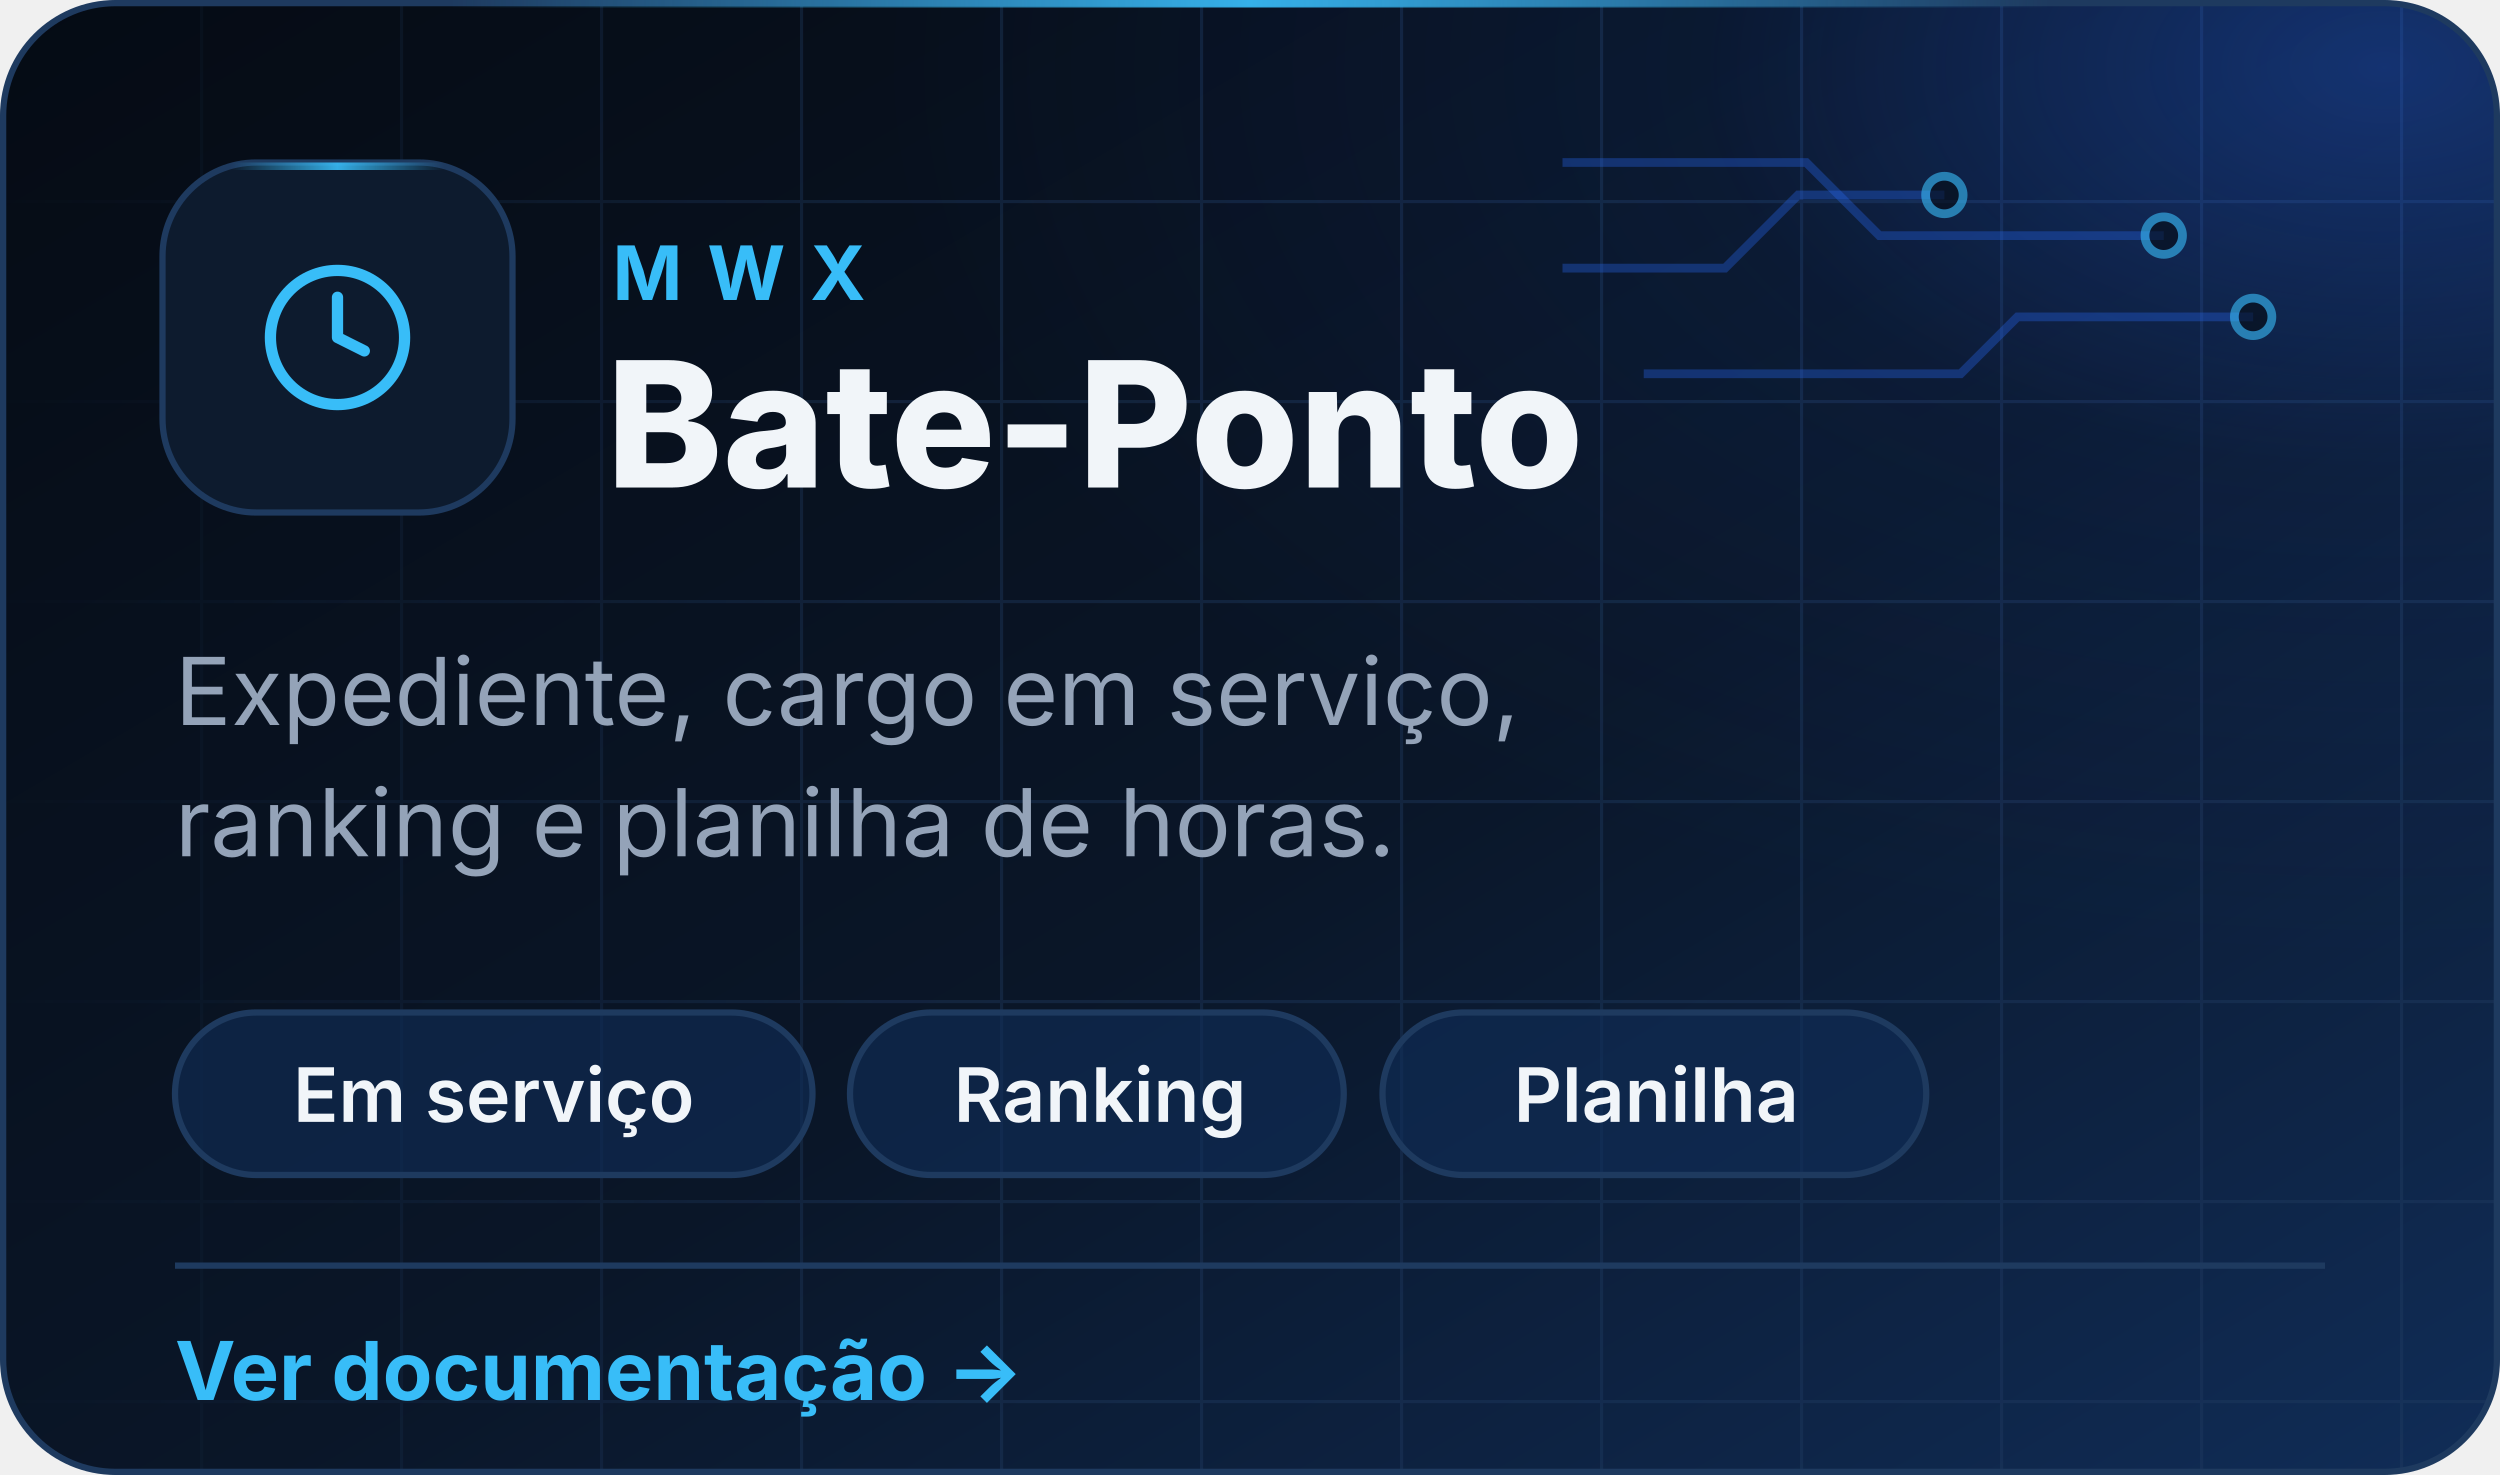
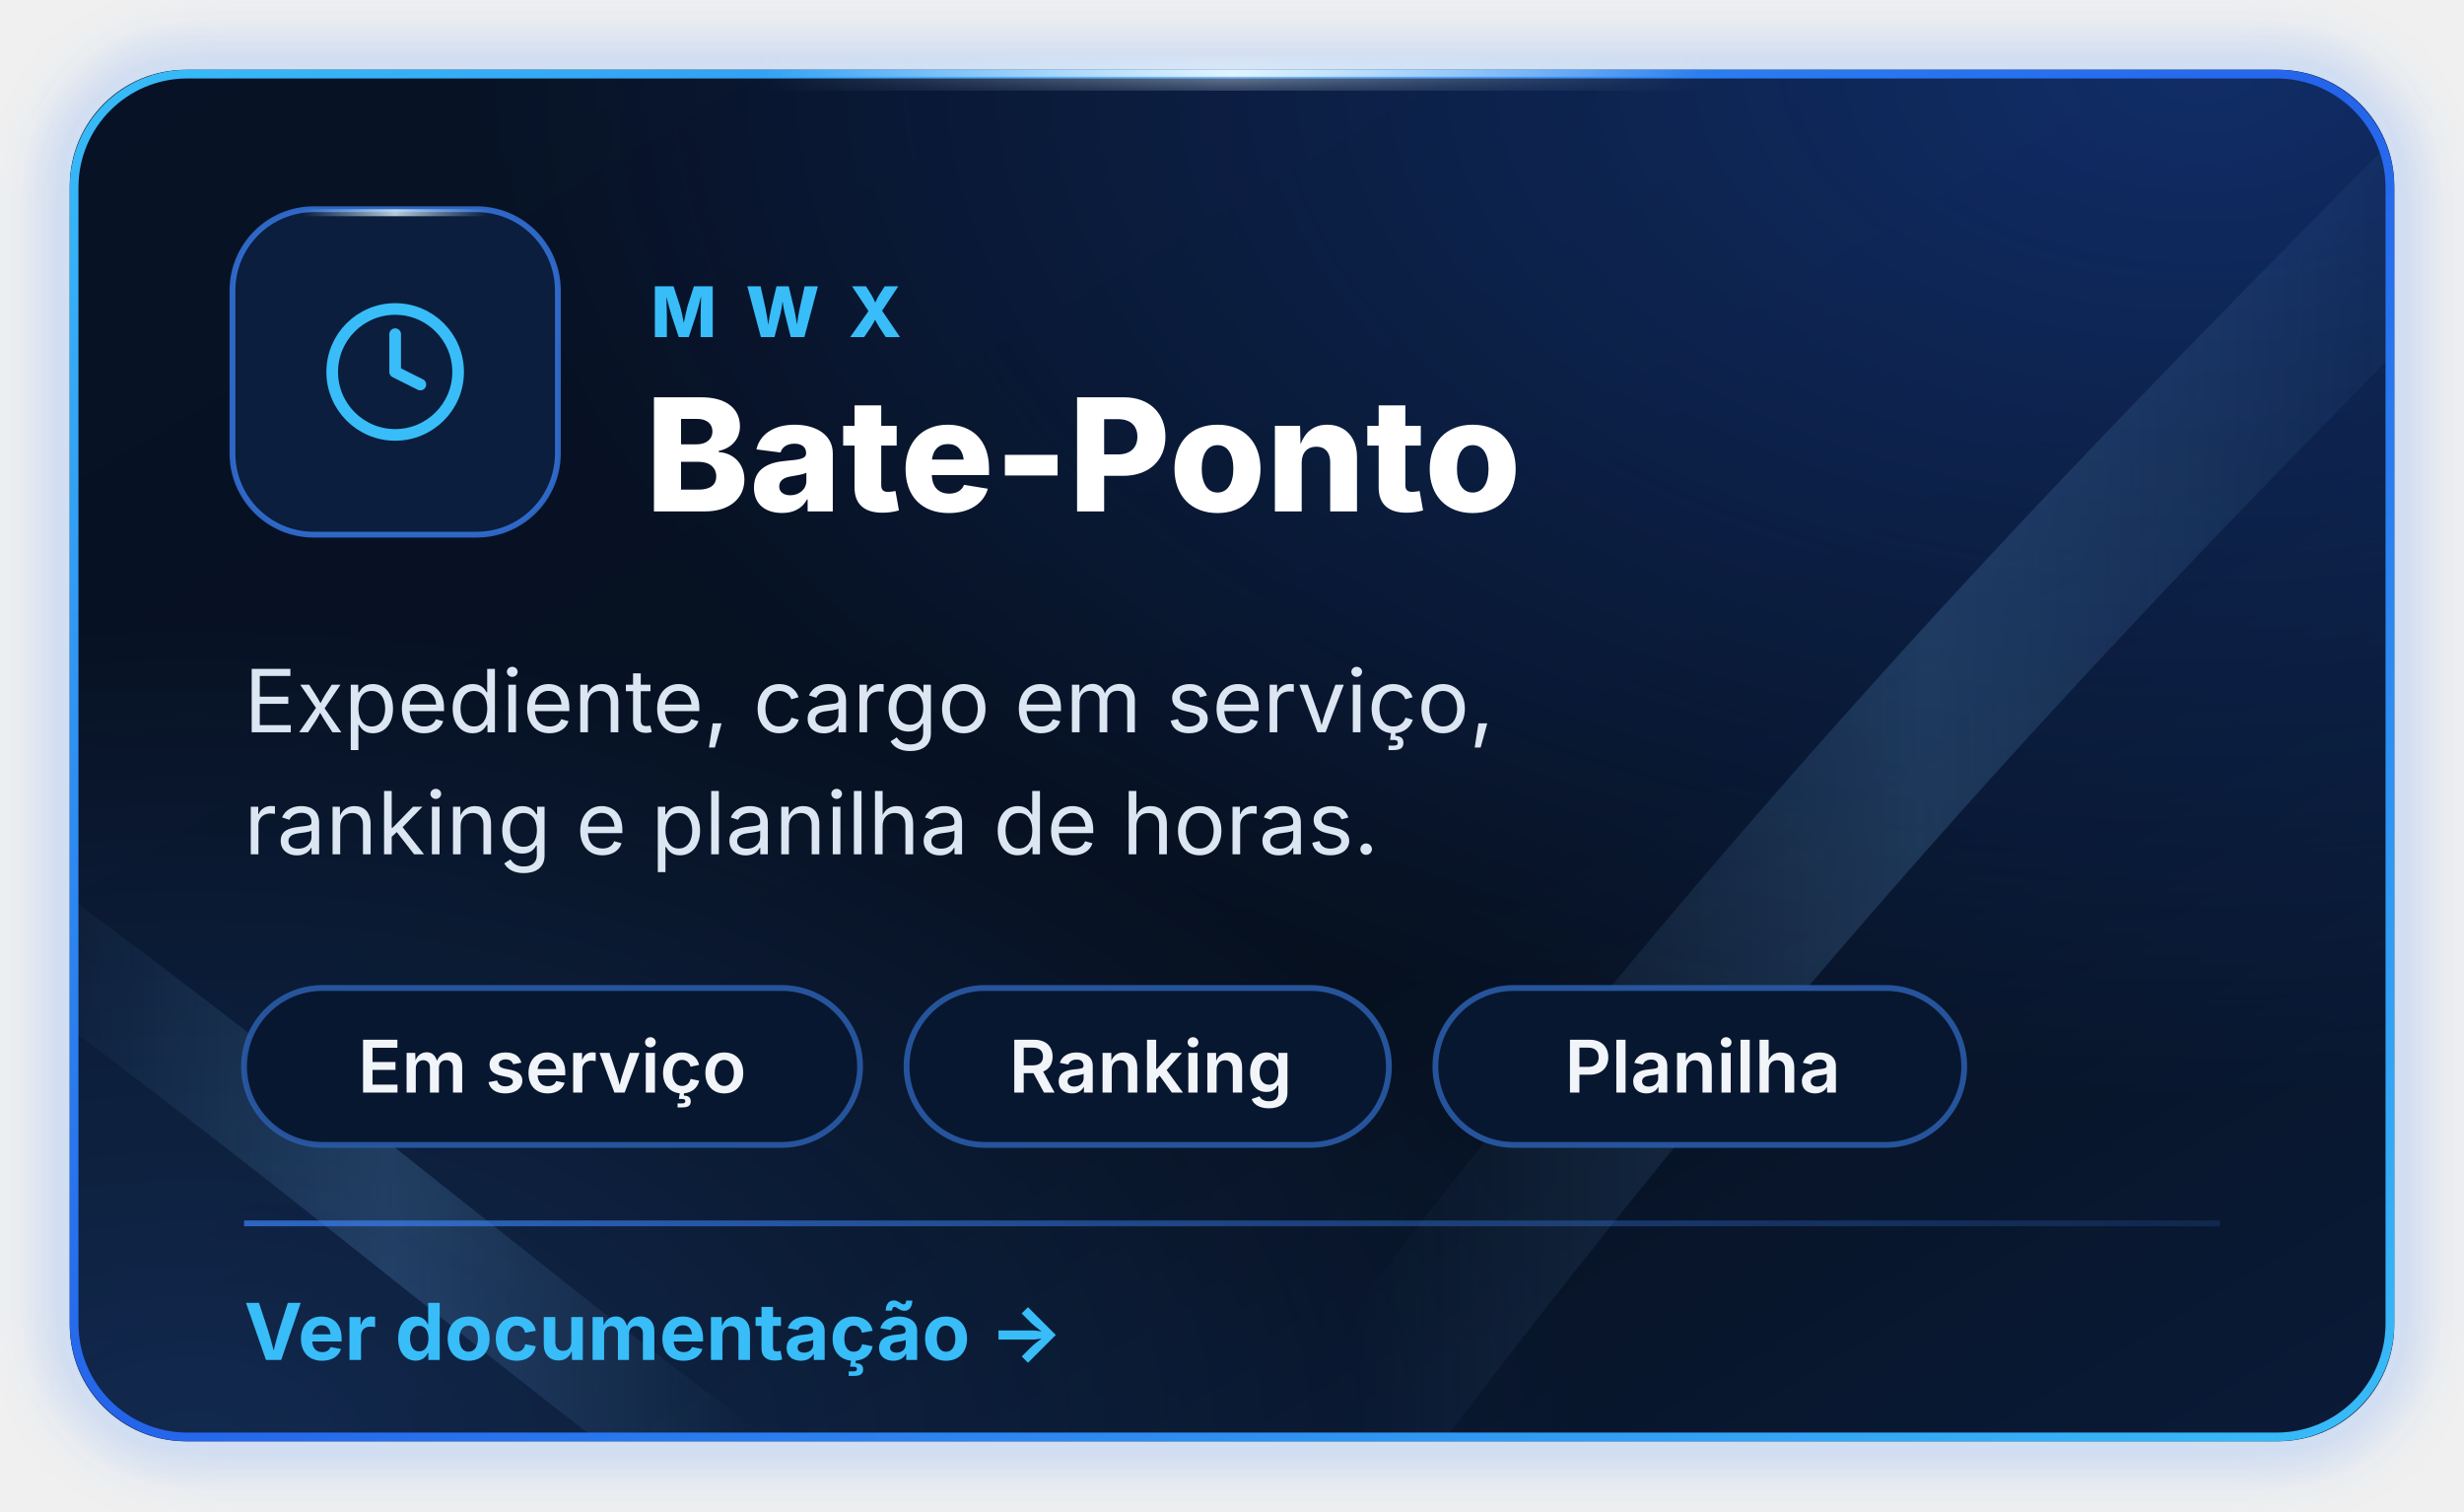
- <svg xmlns="http://www.w3.org/2000/svg" width="400" height="236" viewBox="0 0 400 236" role="img" aria-label="MWX Bate-Ponto: Expediente, cargo em serviço, ranking e planilha de horas." font-family="'Segoe UI', 'Inter', 'Helvetica Neue', Arial, sans-serif">
+ <svg xmlns="http://www.w3.org/2000/svg" width="424" height="260" viewBox="0 0 424 260" role="img" aria-label="MWX Bate-Ponto: Expediente, cargo em serviço, ranking e planilha de horas." font-family="'Segoe UI', 'Inter', 'Helvetica Neue', Arial, sans-serif">
  <defs>
-     <linearGradient id="bgvponto" x1="0" y1="0" x2="1" y2="1">
-       <stop offset="0" stop-color="#050B14" />
-       <stop offset=".55" stop-color="#0A1628" />
-       <stop offset="1" stop-color="#102D58" />
+     <linearGradient id="bggponto" x1="0" y1="0" x2="1" y2="1">
+       <stop offset="0" stop-color="#071226" />
+       <stop offset=".6" stop-color="#06101F" />
+       <stop offset="1" stop-color="#0A1B38" />
    </linearGradient>
-     <radialGradient id="glowvponto" cx="0.95" cy="0.05" r=".6">
-       <stop offset="0" stop-color="#2563EB" stop-opacity=".38" />
-       <stop offset=".45" stop-color="#2563EB" stop-opacity=".08" />
+     <radialGradient id="glgponto" cx=".92" cy="0" r=".75">
+       <stop offset="0" stop-color="#2563EB" stop-opacity=".35" />
      <stop offset="1" stop-color="#2563EB" stop-opacity="0" />
    </radialGradient>
-     <pattern id="gridvponto" width="32" height="32" patternUnits="userSpaceOnUse">
-       <path d="M32 0H0V32" fill="none" stroke="#1E3A5F" stroke-width="1" opacity=".45" />
-     </pattern>
-     <linearGradient id="edgevponto" x1="0" y1="0" x2="1" y2="0">
-       <stop offset="0" stop-color="#38BDF8" stop-opacity="0" />
-       <stop offset=".5" stop-color="#38BDF8" stop-opacity=".9" />
-       <stop offset="1" stop-color="#38BDF8" stop-opacity="0" />
-     </linearGradient>
-     <linearGradient id="txtvponto" x1="0" y1="0" x2="1" y2="0">
-       <stop offset="0" stop-color="#2563EB" />
-       <stop offset=".5" stop-color="#3B82F6" />
+     <radialGradient id="gbgponto" cx=".05" cy="1" r=".6">
+       <stop offset="0" stop-color="#3B82F6" stop-opacity=".22" />
+       <stop offset="1" stop-color="#3B82F6" stop-opacity="0" />
+     </radialGradient>
+     <linearGradient id="bdgponto" x1="0" y1="0" x2="1" y2="1">
+       <stop offset="0" stop-color="#38BDF8" />
+       <stop offset=".5" stop-color="#2563EB" />
      <stop offset="1" stop-color="#38BDF8" />
    </linearGradient>
-     <linearGradient id="fadevponto" x1="0" y1="0" x2="1" y2="0">
-       <stop offset="0" stop-color="#fff" stop-opacity="0" />
-       <stop offset=".35" stop-color="#fff" stop-opacity=".9" />
-       <stop offset="1" stop-color="#fff" />
+     <linearGradient id="swgponto" x1="0" y1="0" x2="1" y2="0">
+       <stop offset="0" stop-color="#7CC4FF" stop-opacity="0" />
+       <stop offset=".5" stop-color="#7CC4FF" stop-opacity=".18" />
+       <stop offset="1" stop-color="#7CC4FF" stop-opacity="0" />
    </linearGradient>
-     <mask id="gmvponto">
-       <rect width="400" height="236" fill="url(#fadevponto)" />
-     </mask>
-     <clipPath id="clipvponto">
-       <rect width="400" height="236" rx="20" />
+     <linearGradient id="higponto" x1="0" y1="0" x2="1" y2="0">
+       <stop offset="0" stop-color="#BFE6FF" stop-opacity="0" />
+       <stop offset=".5" stop-color="#E0F4FF" stop-opacity="1" />
+       <stop offset="1" stop-color="#BFE6FF" stop-opacity="0" />
+     </linearGradient>
+     <linearGradient id="dvgponto" x1="0" y1="0" x2="1" y2="0">
+       <stop offset="0" stop-color="#3B82F6" stop-opacity=".7" />
+       <stop offset="1" stop-color="#3B82F6" stop-opacity=".15" />
+     </linearGradient>
+     <filter id="blgponto" x="-10%" y="-10%" width="120%" height="120%">
+       <feGaussianBlur stdDeviation="5" />
+     </filter>
+     <filter id="bsgponto" x="-50%" y="-50%" width="200%" height="200%">
+       <feGaussianBlur stdDeviation="2.5" />
+     </filter>
+     <clipPath id="clgponto">
+       <rect x="12" y="12" width="400" height="236" rx="20" />
    </clipPath>
  </defs>
-   <g clip-path="url(#clipvponto)">
-     <rect width="400" height="236" fill="url(#bgvponto)" />
-     <rect width="400" height="236" fill="url(#gridvponto)" mask="url(#gmvponto)" />
-     <rect width="400" height="236" fill="url(#glowvponto)" />
+   <rect x="12" y="12" width="400" height="236" rx="20" fill="none" stroke="#3B82F6" stroke-width="4" opacity=".55" filter="url(#blgponto)" />
+   <g clip-path="url(#clgponto)">
+     <rect x="12" y="12" width="400" height="236" fill="url(#bggponto)" />
+     <rect x="12" y="12" width="400" height="236" fill="url(#glgponto)" />
+     <rect x="12" y="12" width="400" height="236" fill="url(#gbgponto)" />
+     <path d="M232 248 C 312.0 141.8, 372.0 82.8, 432 22" fill="none" stroke="url(#swgponto)" stroke-width="26" />
+     <path d="M2 158.32 C 60.0 200.8, 100.0 236.2, 132.0 258" fill="none" stroke="url(#swgponto)" stroke-width="18" />
  </g>
-   <rect x=".5" y=".5" width="399" height="235" rx="18" fill="none" stroke="#1E3A5F" />
-   <rect x="72" y="0" width="256" height="1.2" fill="url(#edgevponto)" />
-   <path d="M250 26 h39.0 l11.7 11.7 h45.5" fill="none" stroke="#2563EB" stroke-width="1.4" opacity="0.35" />
-   <path d="M250 42.9 h26.0 l11.7 -11.7 h23.4" fill="none" stroke="#2563EB" stroke-width="1.4" opacity="0.35" />
-   <path d="M263.0 59.8 h50.7 l9.1 -9.1 h37.7" fill="none" stroke="#2563EB" stroke-width="1.4" opacity="0.35" />
-   <circle cx="346.2" cy="37.7" r="3" fill="#050B14" stroke="#38BDF8" stroke-width="1.4" opacity="0.6" />
-   <circle cx="311.1" cy="31.2" r="3" fill="#050B14" stroke="#38BDF8" stroke-width="1.4" opacity="0.6" />
-   <circle cx="360.5" cy="50.7" r="3" fill="#050B14" stroke="#38BDF8" stroke-width="1.4" opacity="0.6" />
-   <rect x="26" y="26" width="56" height="56" rx="15" fill="#0D1B2E" stroke="#1E3A5F" />
-   <rect x="37" y="26" width="34" height="1.2" fill="url(#edgevponto)" />
-   <g transform="translate(41.12 41.12) scale(1.0733)" fill="none" stroke="#38BDF8" stroke-width="1.68" stroke-linecap="round" stroke-linejoin="round" color="#38BDF8">
+   <rect x="12.75" y="12.75" width="398.5" height="234.5" rx="19.5" fill="none" stroke="url(#bdgponto)" stroke-width="1.5" />
+   <rect x="132" y="11" width="160" height="3" rx="1.5" fill="url(#higponto)" filter="url(#bsgponto)" />
+   <rect x="132" y="12" width="160" height="1.2" fill="url(#higponto)" />
+   <rect x="40" y="36" width="56" height="56" rx="14" fill="#0B1E3D" stroke="#3B82F6" stroke-opacity=".75" />
+   <rect x="52" y="36" width="32" height="1.2" fill="url(#higponto)" opacity=".8" />
+   <g transform="translate(55 51) scale(1.0833)" fill="none" stroke="#38BDF8" stroke-width="1.85" stroke-linecap="round" stroke-linejoin="round" color="#38BDF8">
    <circle cx="12" cy="12" r="10" />
    <polyline points="12 6 12 12 16 14" />
  </g>
-   <text x="98" y="48" fill="#38BDF8" font-size="12" font-weight="700" letter-spacing="4">MWX</text>
-   <text x="97" y="78" fill="#F1F5F9" font-size="28" font-weight="800">Bate-Ponto</text>
-   <text x="28" y="116.0" fill="#94A3B8" font-size="15" font-weight="400" text-anchor="start">Expediente, cargo em serviço,</text>
-   <text x="28" y="137.0" fill="#94A3B8" font-size="15" font-weight="400" text-anchor="start">ranking e planilha de horas.</text>
-   <rect x="28" y="162" width="102" height="26" rx="13" fill="#102D58" fill-opacity=".6" stroke="#1E3A5F" />
-   <text x="79" y="179.5" text-anchor="middle" fill="#F1F5F9" font-size="12" font-weight="600">Em serviço</text>
-   <rect x="136.0" y="162" width="79" height="26" rx="13" fill="#102D58" fill-opacity=".6" stroke="#1E3A5F" />
-   <text x="176" y="179.5" text-anchor="middle" fill="#F1F5F9" font-size="12" font-weight="600">Ranking</text>
-   <rect x="221.2" y="162" width="87" height="26" rx="13" fill="#102D58" fill-opacity=".6" stroke="#1E3A5F" />
-   <text x="265" y="179.5" text-anchor="middle" fill="#F1F5F9" font-size="12" font-weight="600">Planilha</text>
-   <rect x="28" y="202" width="344" height="1" fill="#1E3A5F" />
-   <text x="28" y="224" fill="#38BDF8" font-size="13" font-weight="700">Ver documentação  →</text>
+   <text x="112" y="58" fill="#38BDF8" font-size="12" font-weight="800" letter-spacing="5">MWX</text>
+   <text x="111" y="88" fill="#FFFFFF" font-size="27" font-weight="800">Bate-Ponto</text>
+   <text x="42" y="126.0" fill="#DCE6F2" font-size="15" font-weight="400" text-anchor="start">Expediente, cargo em serviço,</text>
+   <text x="42" y="147.0" fill="#DCE6F2" font-size="15" font-weight="400" text-anchor="start">ranking e planilha de horas.</text>
+   <rect x="42" y="170" width="106" height="27" rx="13.5" fill="#081730" stroke="#2A5BA8" stroke-opacity=".9" />
+   <text x="95" y="188" text-anchor="middle" fill="#F1F5F9" font-size="12.5" font-weight="600">Em serviço</text>
+   <rect x="156" y="170" width="83" height="27" rx="13.5" fill="#081730" stroke="#2A5BA8" stroke-opacity=".9" />
+   <text x="198" y="188" text-anchor="middle" fill="#F1F5F9" font-size="12.5" font-weight="600">Ranking</text>
+   <rect x="247" y="170" width="91" height="27" rx="13.5" fill="#081730" stroke="#2A5BA8" stroke-opacity=".9" />
+   <text x="293" y="188" text-anchor="middle" fill="#F1F5F9" font-size="12.5" font-weight="600">Planilha</text>
+   <rect x="42" y="210" width="340" height="1" fill="url(#dvgponto)" />
+   <text x="42" y="234" fill="#38BDF8" font-size="13.5" font-weight="700">Ver documentação  →</text>
</svg>
